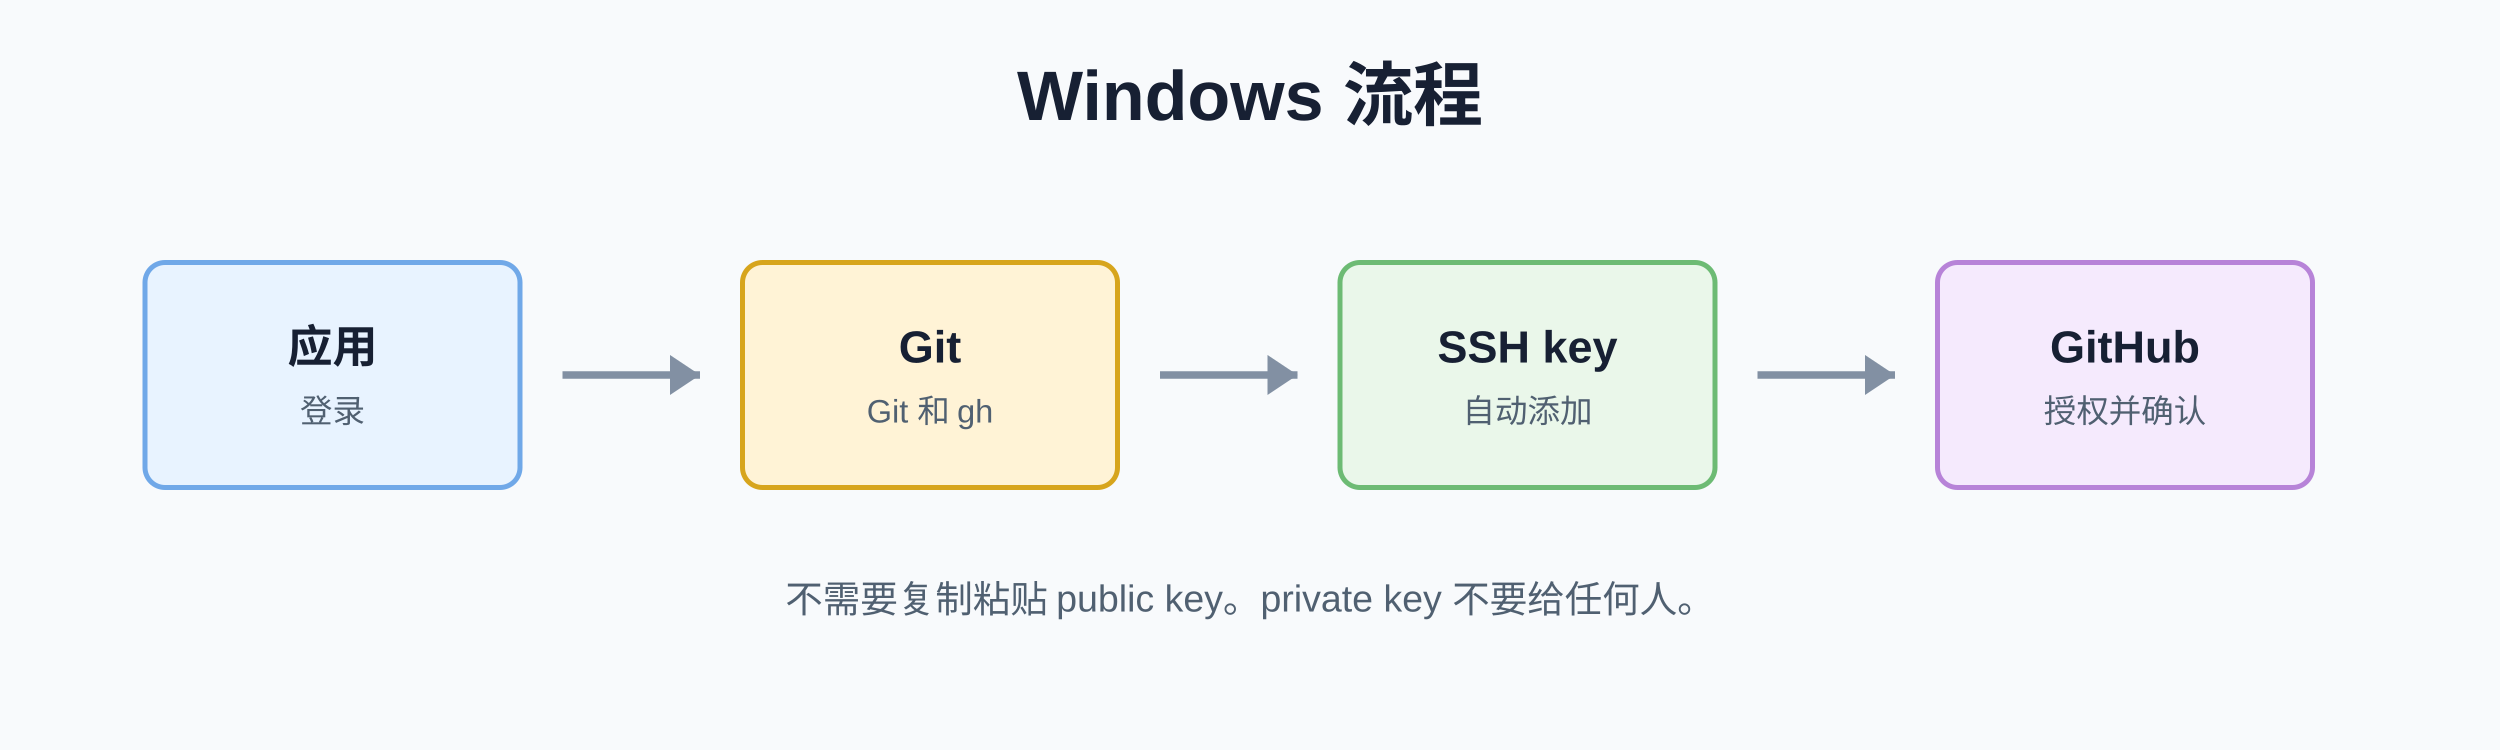
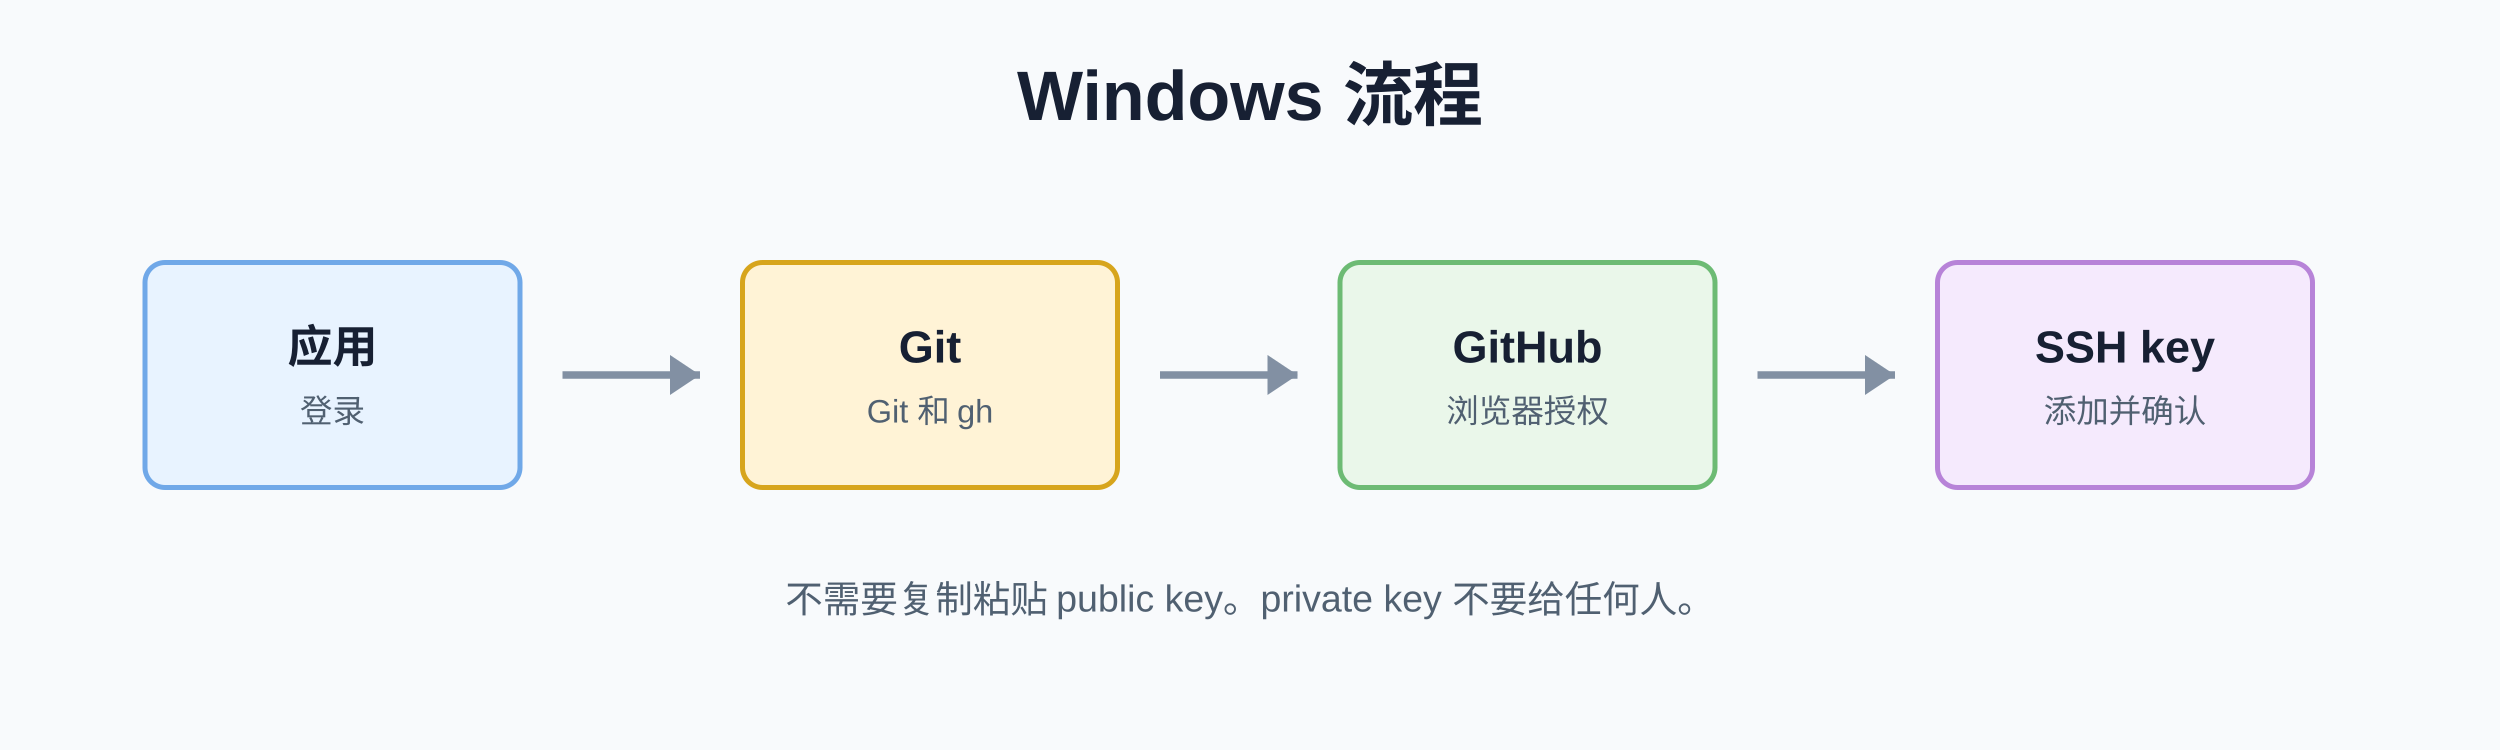
<svg xmlns="http://www.w3.org/2000/svg" width="1000" height="300" viewBox="0 0 1000 300" role="img" aria-labelledby="title desc">
  <rect width="1000" height="300" fill="#f8fafc" />
  <text x="500" y="48" text-anchor="middle" font-family="Arial, 'Microsoft YaHei', sans-serif" font-size="28" font-weight="700" fill="#172033">Windows 流程</text>
  <g font-family="Arial, 'Microsoft YaHei', sans-serif">
    <rect x="58" y="105" width="150" height="90" rx="8" fill="#e8f3ff" stroke="#70a8e8" stroke-width="2" />
    <text x="133" y="145" text-anchor="middle" font-size="18" font-weight="700" fill="#172033">应用</text>
    <text x="133" y="169" text-anchor="middle" font-size="13" fill="#506071">登录</text>
    <path d="M225 150h55" stroke="#8290a3" stroke-width="3" />
    <path d="M280 150l-12-8v16z" fill="#8290a3" />
    <rect x="297" y="105" width="150" height="90" rx="8" fill="#fff3d6" stroke="#d7a51d" stroke-width="2" />
    <text x="372" y="145" text-anchor="middle" font-size="18" font-weight="700" fill="#172033">Git</text>
    <text x="372" y="169" text-anchor="middle" font-size="13" fill="#506071">Git 和 gh</text>
    <path d="M464 150h55" stroke="#8290a3" stroke-width="3" />
    <path d="M519 150l-12-8v16z" fill="#8290a3" />
    <rect x="536" y="105" width="150" height="90" rx="8" fill="#eaf7ea" stroke="#6dbb74" stroke-width="2" />
-     <text x="611" y="145" text-anchor="middle" font-size="18" font-weight="700" fill="#172033">SSH key</text>
-     <text x="611" y="169" text-anchor="middle" font-size="13" fill="#506071">自动添加</text>
+     <text x="611" y="145" text-anchor="middle" font-size="18" font-weight="700" fill="#172033">GitHub</text>
+     <text x="611" y="169" text-anchor="middle" font-size="13" fill="#506071">浏览器授权</text>
    <path d="M703 150h55" stroke="#8290a3" stroke-width="3" />
    <path d="M758 150l-12-8v16z" fill="#8290a3" />
    <rect x="775" y="105" width="150" height="90" rx="8" fill="#f5eafd" stroke="#b783d8" stroke-width="2" />
-     <text x="850" y="145" text-anchor="middle" font-size="18" font-weight="700" fill="#172033">GitHub</text>
-     <text x="850" y="169" text-anchor="middle" font-size="13" fill="#506071">授权并确认</text>
+     <text x="850" y="145" text-anchor="middle" font-size="18" font-weight="700" fill="#172033">SSH key</text>
+     <text x="850" y="169" text-anchor="middle" font-size="13" fill="#506071">添加并确认</text>
  </g>
  <text x="500" y="245" text-anchor="middle" font-family="Arial, 'Microsoft YaHei', sans-serif" font-size="15" fill="#506071">不需要复制粘贴 public key。private key 不要给任何人。</text>
</svg>
